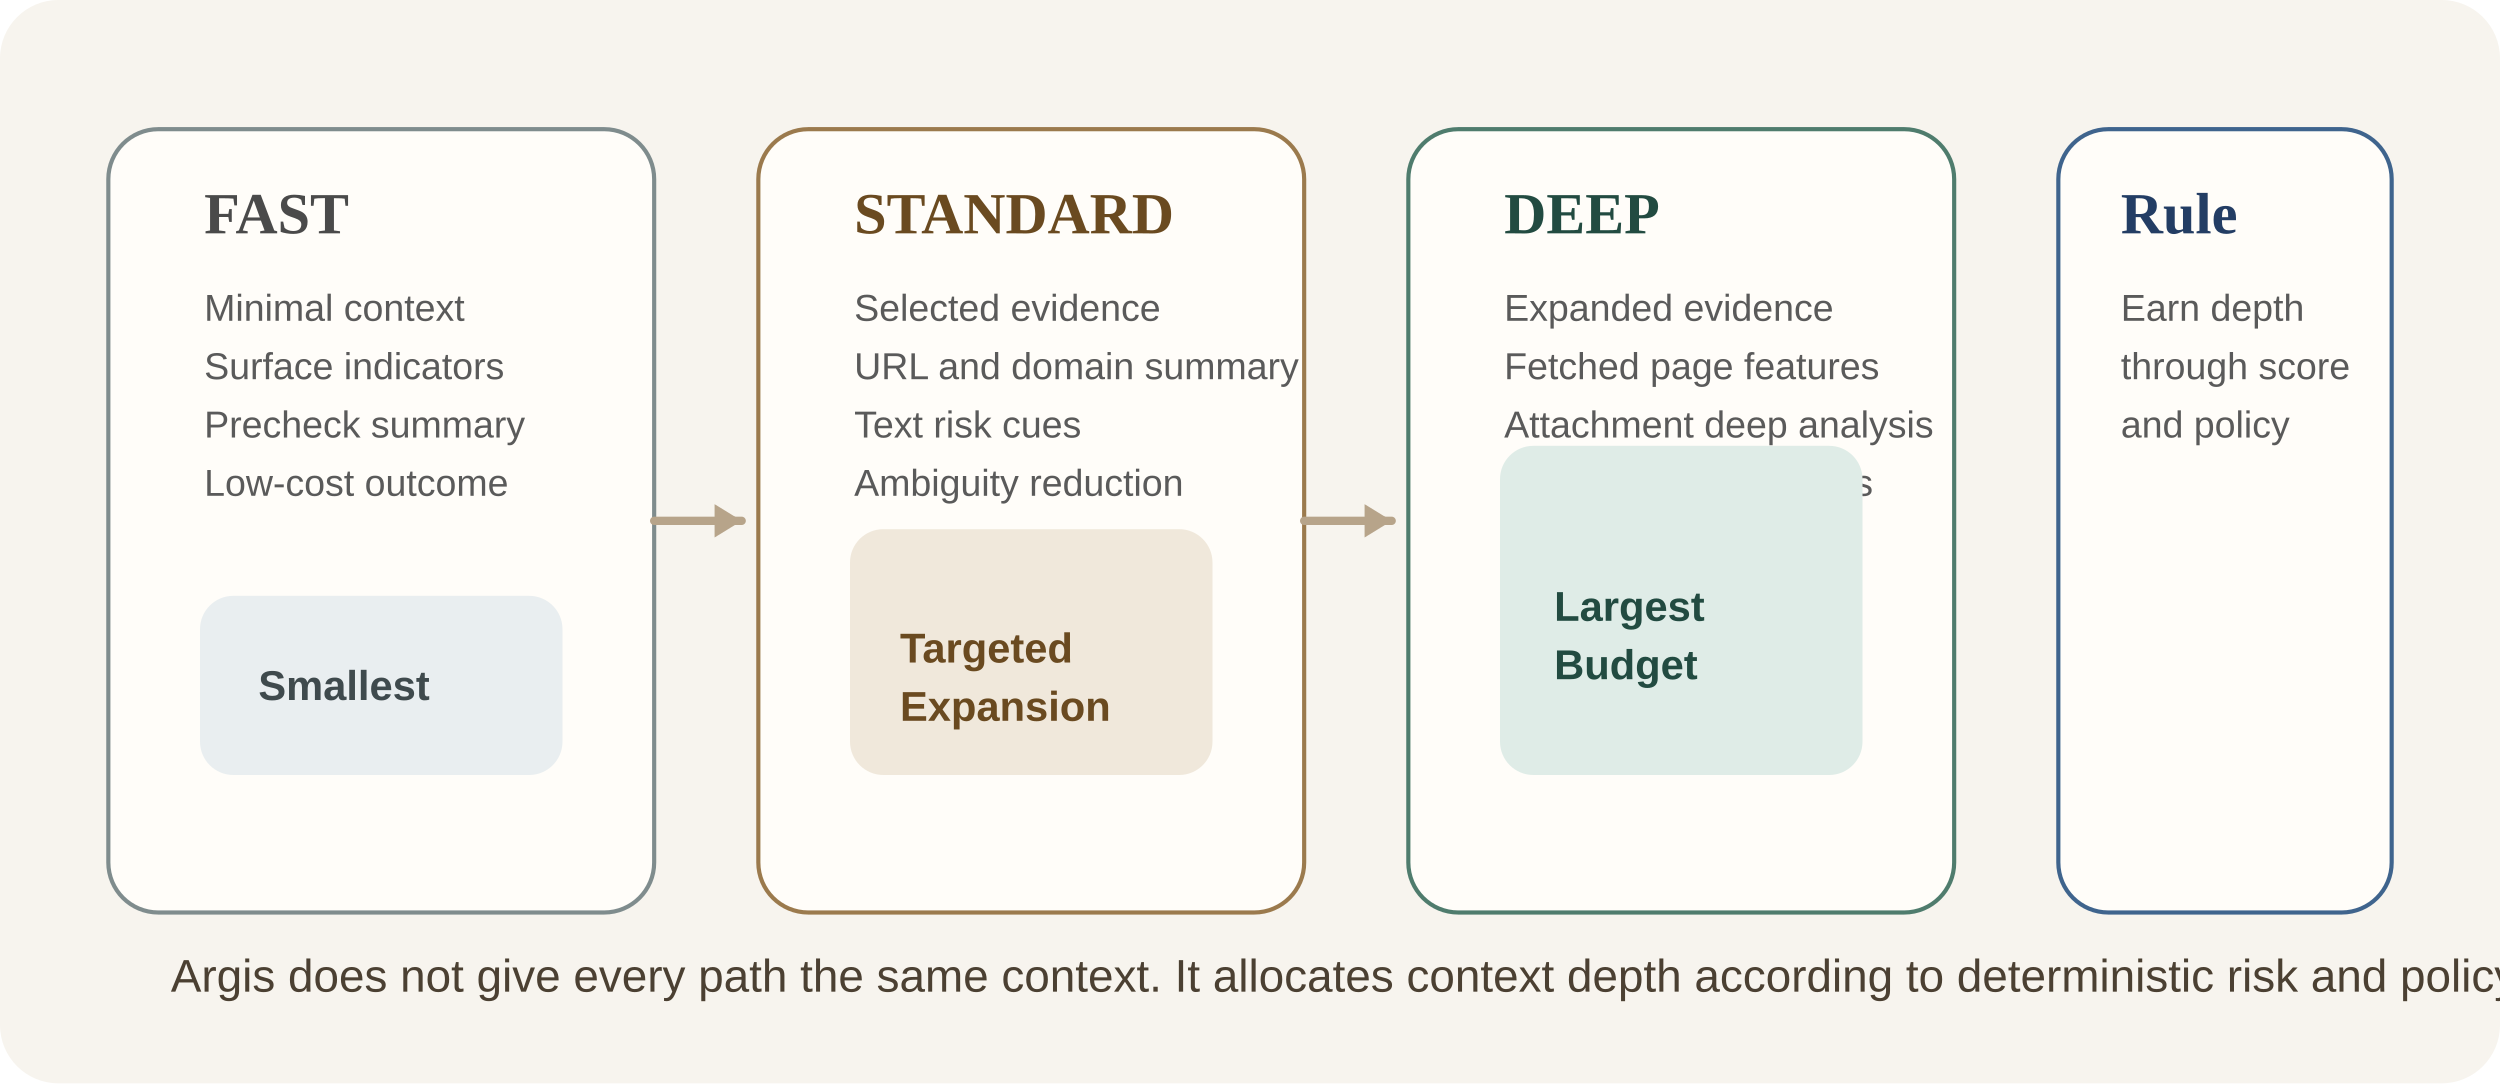
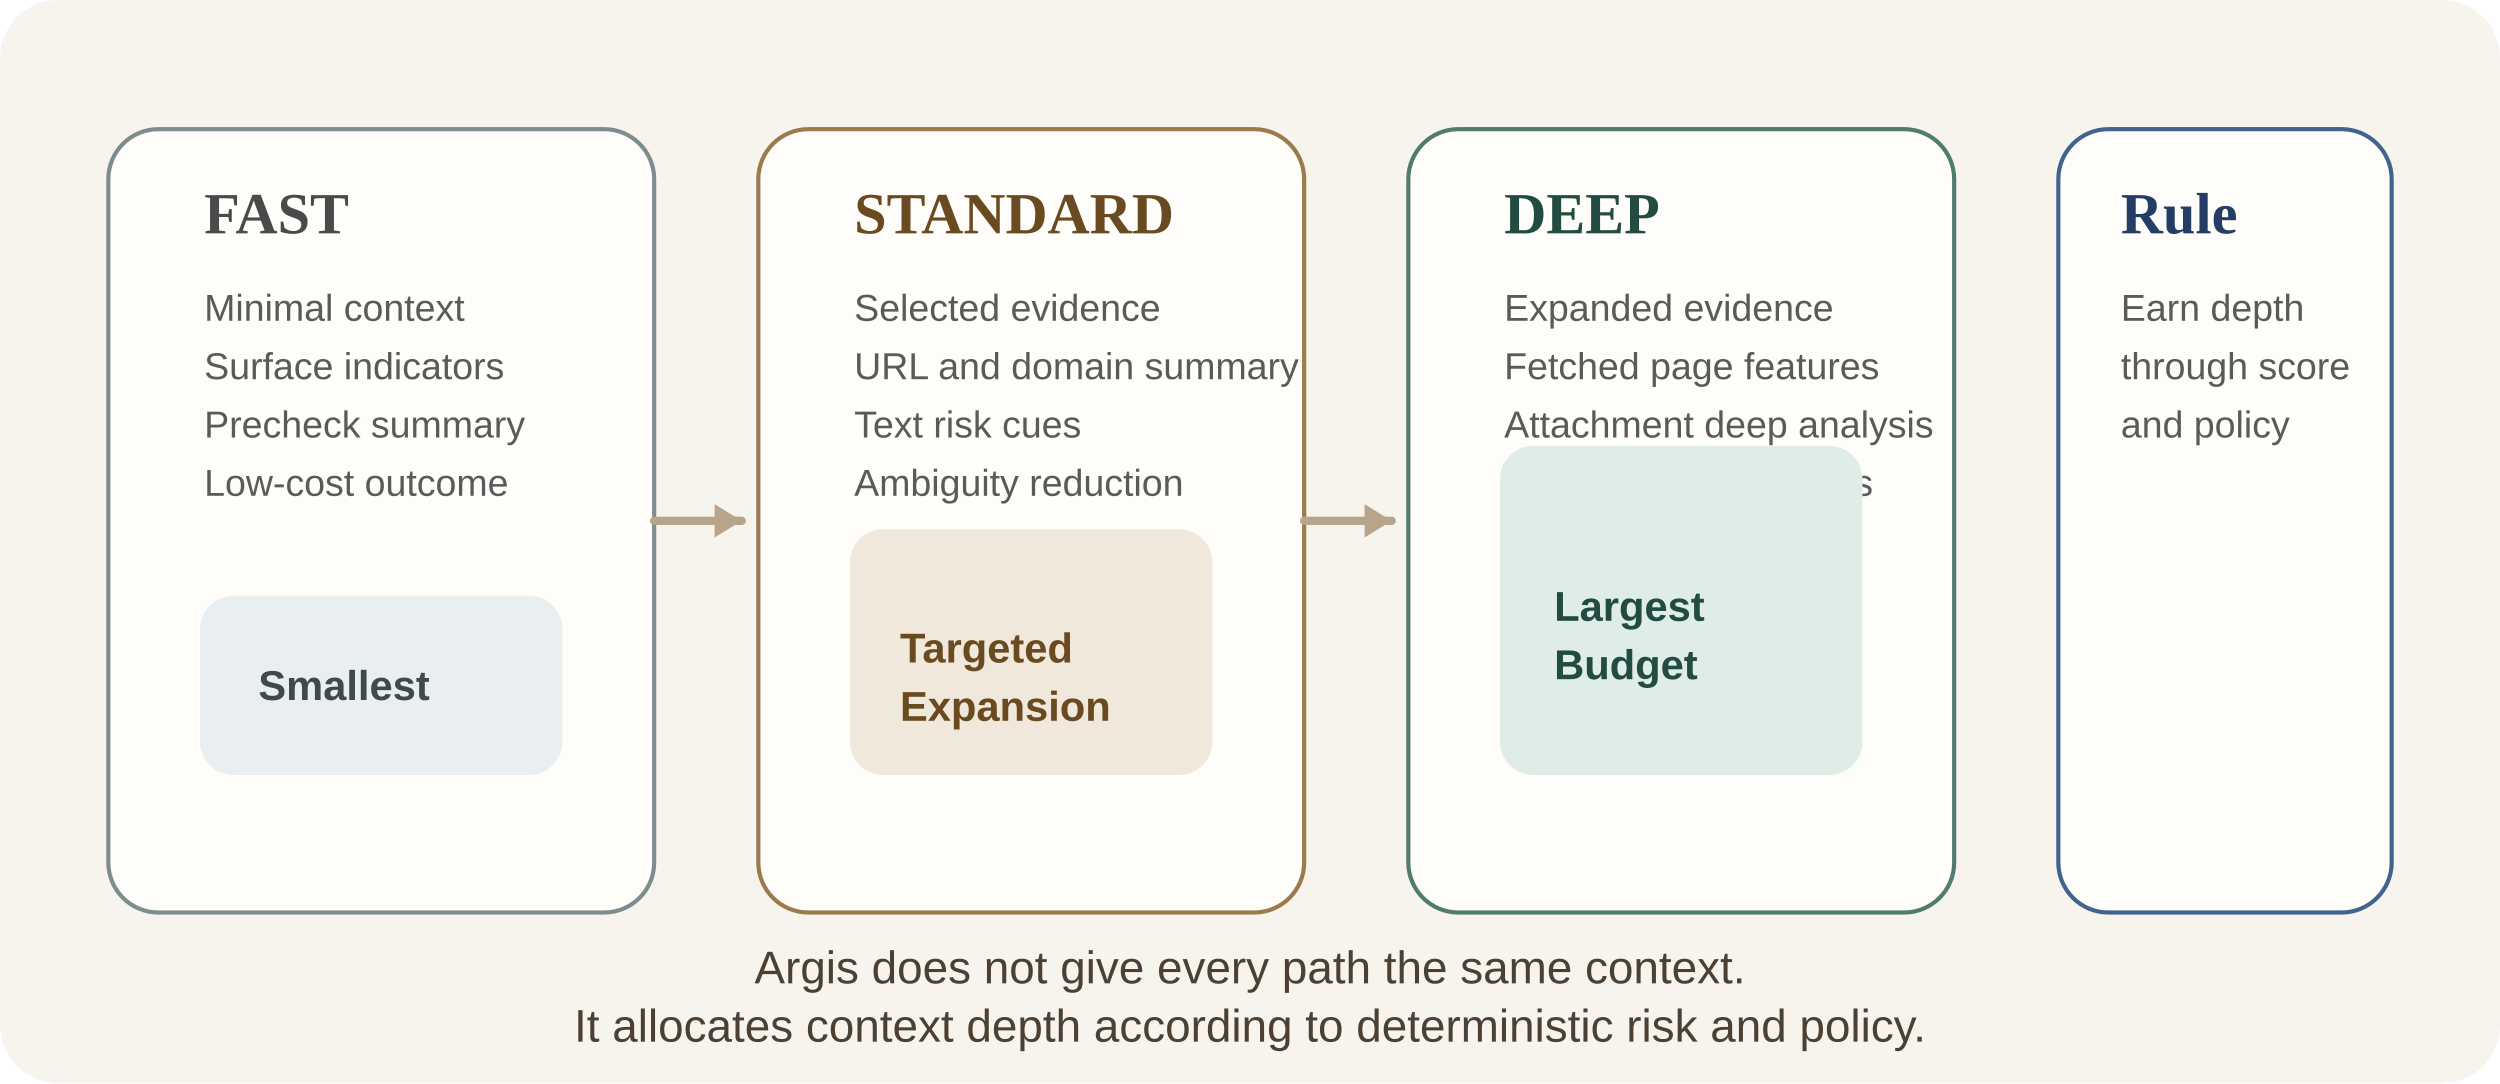
<svg xmlns="http://www.w3.org/2000/svg" width="1200" height="520" viewBox="0 0 1200 520" fill="none" role="img" aria-labelledby="title desc">
  <rect width="1200" height="520" rx="28" fill="#F7F4EE" />
  <rect x="52" y="62" width="262" height="376" rx="24" fill="#FFFDF9" stroke="#7F8C8D" stroke-width="2" />
  <rect x="364" y="62" width="262" height="376" rx="24" fill="#FFFDF9" stroke="#9B7A4D" stroke-width="2" />
  <rect x="676" y="62" width="262" height="376" rx="24" fill="#FFFDF9" stroke="#4F7C6D" stroke-width="2" />
  <rect x="988" y="62" width="160" height="376" rx="24" fill="#FFFDF9" stroke="#3F648D" stroke-width="2" />
  <text x="98" y="112" fill="#4A4A4A" font-family="Georgia, 'Times New Roman', serif" font-size="28" font-weight="700">FAST</text>
  <text x="410" y="112" fill="#6A4A20" font-family="Georgia, 'Times New Roman', serif" font-size="28" font-weight="700">STANDARD</text>
  <text x="722" y="112" fill="#224B41" font-family="Georgia, 'Times New Roman', serif" font-size="28" font-weight="700">DEEP</text>
  <text x="1018" y="112" fill="#233D64" font-family="Georgia, 'Times New Roman', serif" font-size="28" font-weight="700">Rule</text>
  <text x="98" y="154" fill="#5A5A5A" font-family="Arial, sans-serif" font-size="18">Minimal context</text>
  <text x="98" y="182" fill="#5A5A5A" font-family="Arial, sans-serif" font-size="18">Surface indicators</text>
  <text x="98" y="210" fill="#5A5A5A" font-family="Arial, sans-serif" font-size="18">Precheck summary</text>
  <text x="98" y="238" fill="#5A5A5A" font-family="Arial, sans-serif" font-size="18">Low-cost outcome</text>
  <text x="410" y="154" fill="#5A5A5A" font-family="Arial, sans-serif" font-size="18">Selected evidence</text>
  <text x="410" y="182" fill="#5A5A5A" font-family="Arial, sans-serif" font-size="18">URL and domain summary</text>
  <text x="410" y="210" fill="#5A5A5A" font-family="Arial, sans-serif" font-size="18">Text risk cues</text>
  <text x="410" y="238" fill="#5A5A5A" font-family="Arial, sans-serif" font-size="18">Ambiguity reduction</text>
  <text x="722" y="154" fill="#5A5A5A" font-family="Arial, sans-serif" font-size="18">Expanded evidence</text>
  <text x="722" y="182" fill="#5A5A5A" font-family="Arial, sans-serif" font-size="18">Fetched page features</text>
  <text x="722" y="210" fill="#5A5A5A" font-family="Arial, sans-serif" font-size="18">Attachment deep analysis</text>
  <text x="722" y="238" fill="#5A5A5A" font-family="Arial, sans-serif" font-size="18">OCR and rich artifacts</text>
  <text x="1018" y="154" fill="#5A5A5A" font-family="Arial, sans-serif" font-size="18">Earn depth</text>
  <text x="1018" y="182" fill="#5A5A5A" font-family="Arial, sans-serif" font-size="18">through score</text>
  <text x="1018" y="210" fill="#5A5A5A" font-family="Arial, sans-serif" font-size="18">and policy</text>
  <rect x="96" y="286" width="174" height="86" rx="16" fill="#E9EEF0" />
  <rect x="408" y="254" width="174" height="118" rx="16" fill="#F0E8DB" />
  <rect x="720" y="214" width="174" height="158" rx="16" fill="#DFECE7" />
  <text x="124" y="336" fill="#3F4A4D" font-family="Arial, sans-serif" font-size="20" font-weight="700">Smallest</text>
  <text x="432" y="318" fill="#6A4A20" font-family="Arial, sans-serif" font-size="20" font-weight="700">Targeted</text>
  <text x="432" y="346" fill="#6A4A20" font-family="Arial, sans-serif" font-size="20" font-weight="700">Expansion</text>
  <text x="746" y="298" fill="#224B41" font-family="Arial, sans-serif" font-size="20" font-weight="700">Largest</text>
  <text x="746" y="326" fill="#224B41" font-family="Arial, sans-serif" font-size="20" font-weight="700">Budget</text>
  <path d="M314 250H356" stroke="#B7A48A" stroke-width="4" stroke-linecap="round" />
  <path d="M626 250H668" stroke="#B7A48A" stroke-width="4" stroke-linecap="round" />
  <path d="M356 250L343 242V258L356 250Z" fill="#B7A48A" />
  <path d="M668 250L655 242V258L668 250Z" fill="#B7A48A" />
-   <text x="82" y="476" fill="#4B4032" font-family="Arial, sans-serif" font-size="22">Argis does not give every path the same context. It allocates context depth according to deterministic risk and policy.</text>
+   <text x="600" y="472" fill="#4B4032" font-family="Arial, sans-serif" font-size="22" text-anchor="middle">Argis does not give every path the same context.</text>
+   <text x="600" y="500" fill="#4B4032" font-family="Arial, sans-serif" font-size="22" text-anchor="middle">It allocates context depth according to deterministic risk and policy.</text>
</svg>
